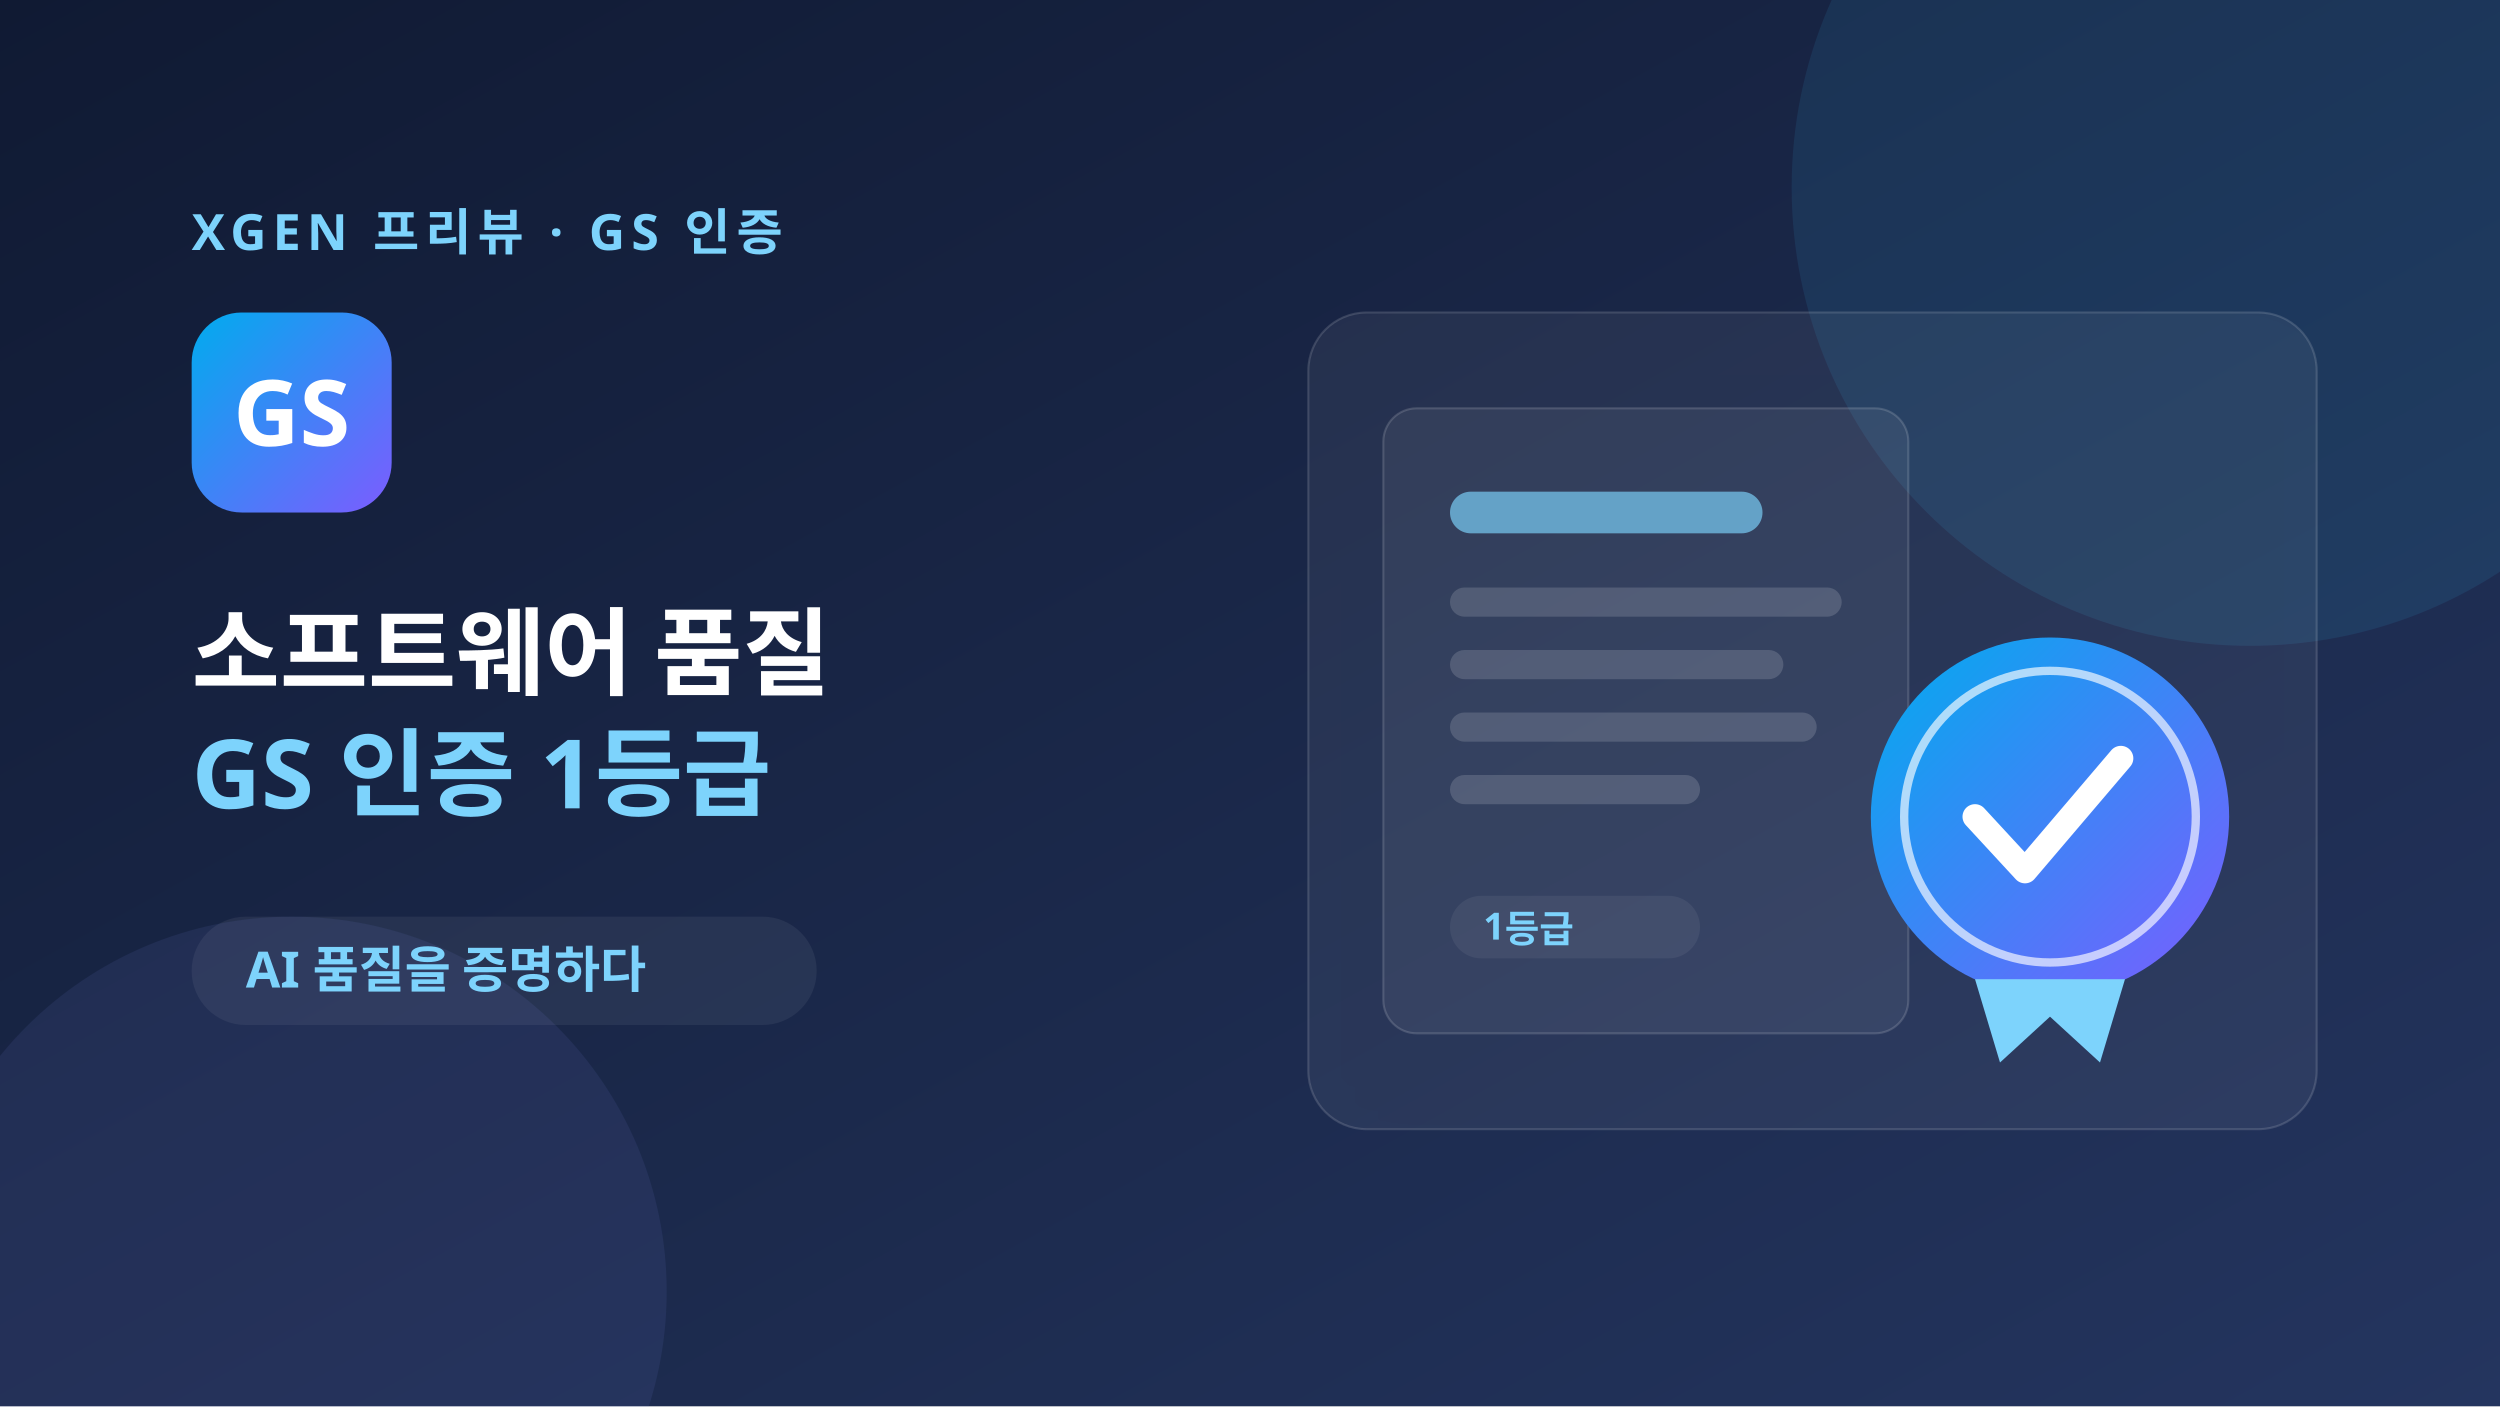
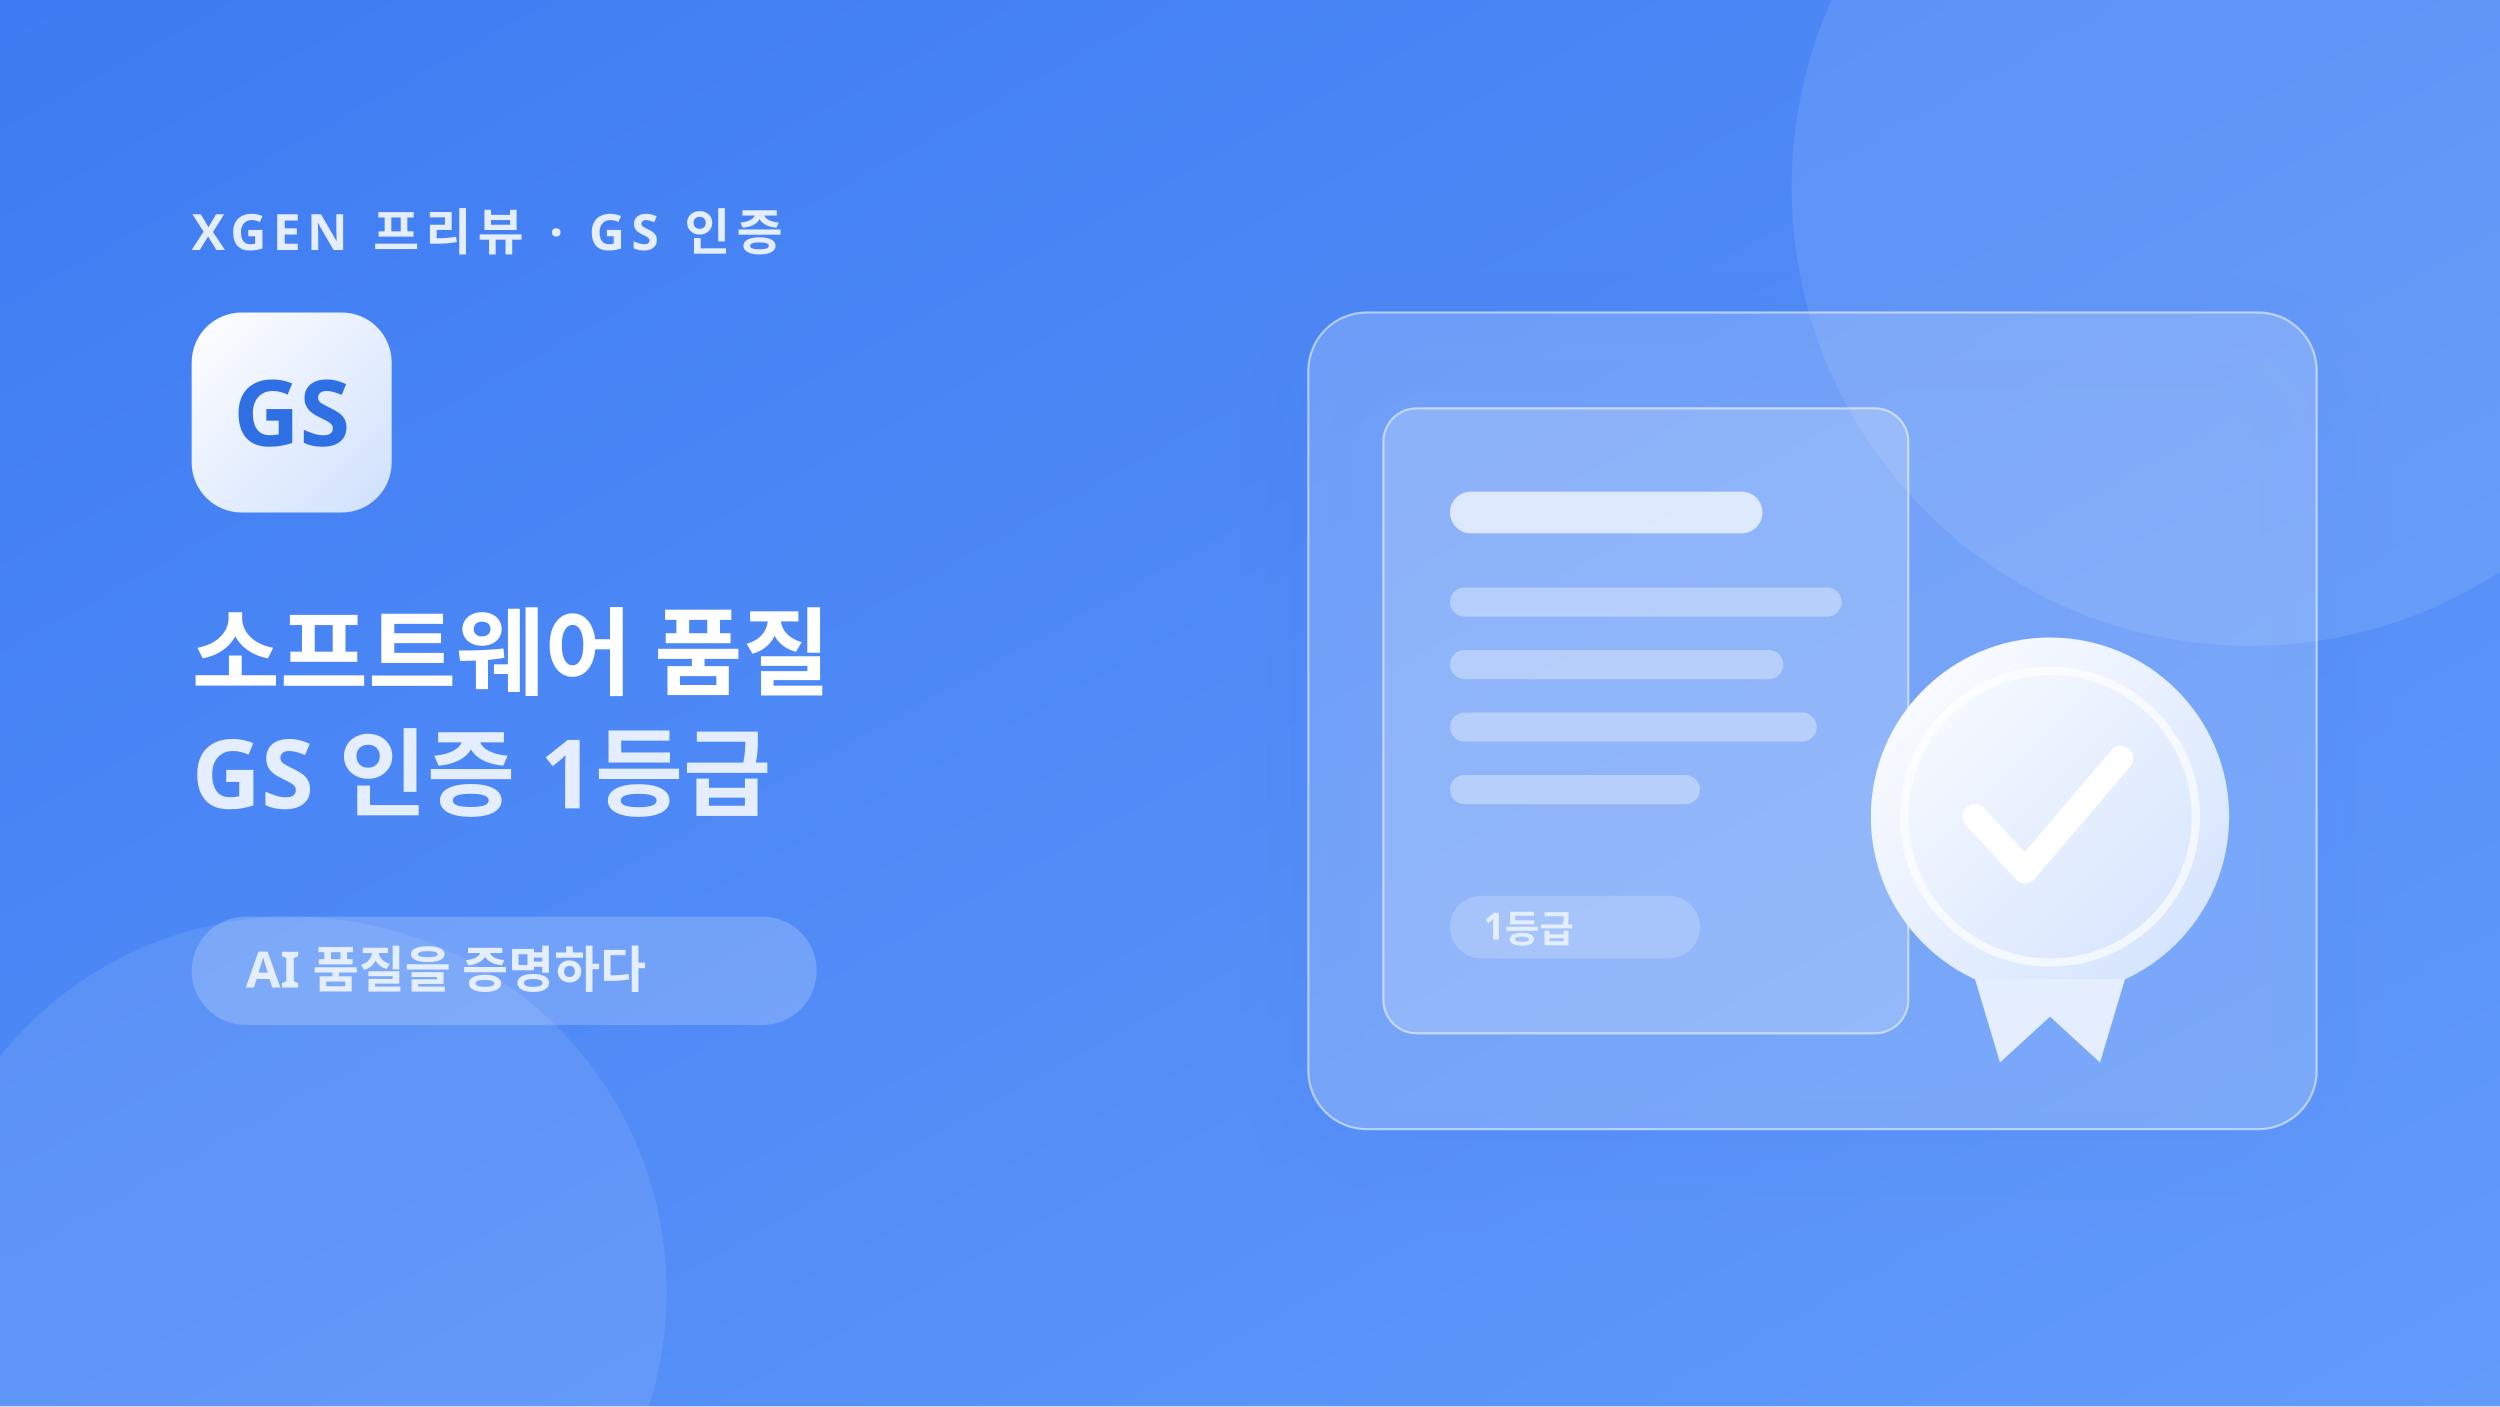
<svg xmlns="http://www.w3.org/2000/svg" viewBox="0 0 1200 675" role="img" aria-label="XGEN GS 인증 1등급 획득">
  <defs>
    <linearGradient id="bg" x1="0" y1="0" x2="1" y2="1">
-       <stop offset="0" stop-color="#101a33" />
-       <stop offset="1" stop-color="#24355f" />
+       <stop offset="0" stop-color="#3d7bf2" />
+       <stop offset="1" stop-color="#639bfb" />
    </linearGradient>
    <linearGradient id="badge" x1="0" y1="0" x2="1" y2="1">
-       <stop offset="0" stop-color="#00acee" />
-       <stop offset="1" stop-color="#7c5cff" />
+       <stop offset="0" stop-color="#ffffff" />
+       <stop offset="1" stop-color="#cfe0fd" />
    </linearGradient>
    <filter id="sh" x="-20%" y="-20%" width="140%" height="140%">
      <feDropShadow dx="0" dy="14" stdDeviation="22" flood-color="#1e3a8a" flood-opacity="0.14" />
    </filter>
  </defs>
  <rect width="1200" height="675" fill="url(#bg)" />
-   <circle cx="1080" cy="90" r="220" fill="#38bdf8" opacity="0.1" />
-   <circle cx="140" cy="620" r="180" fill="#818cf8" opacity="0.09" />
-   <text x="92" y="120" font-family="Pretendard,'Pretendard Variable','Malgun Gothic','Apple SD Gothic Neo','Noto Sans KR',sans-serif" font-size="24" font-weight="700" letter-spacing="3" fill="#7dd3fc">XGEN 프리뷰 · GS 인증</text>
+   <circle cx="1080" cy="90" r="220" fill="#ffffff" opacity="0.1" />
+   <circle cx="140" cy="620" r="180" fill="#ffffff" opacity="0.09" />
+   <text x="92" y="120" font-family="Pretendard,'Pretendard Variable','Malgun Gothic','Apple SD Gothic Neo','Noto Sans KR',sans-serif" font-size="24" font-weight="700" letter-spacing="3" fill="#e4eeff">XGEN 프리뷰 · GS 인증</text>
  <rect x="92" y="150" width="96" height="96" rx="24" fill="url(#badge)" />
-   <text x="140" y="214" text-anchor="middle" font-family="Pretendard,'Pretendard Variable','Malgun Gothic','Apple SD Gothic Neo','Noto Sans KR',sans-serif" font-size="44" font-weight="800" fill="#ffffff">GS</text>
+   <text x="140" y="214" text-anchor="middle" font-family="Pretendard,'Pretendard Variable','Malgun Gothic','Apple SD Gothic Neo','Noto Sans KR',sans-serif" font-size="44" font-weight="800" fill="#2f6fe4">GS</text>
  <text x="92" y="330" font-family="Pretendard,'Pretendard Variable','Malgun Gothic','Apple SD Gothic Neo','Noto Sans KR',sans-serif" font-size="46" font-weight="800" fill="#ffffff">소프트웨어 품질</text>
-   <text x="92" y="388" font-family="Pretendard,'Pretendard Variable','Malgun Gothic','Apple SD Gothic Neo','Noto Sans KR',sans-serif" font-size="46" font-weight="800" fill="#7dd3fc">GS 인증 1등급</text>
-   <rect x="92" y="440" width="300" height="52" rx="26" fill="#ffffff0f" />
-   <text x="118" y="474" font-family="Pretendard,'Pretendard Variable','Malgun Gothic','Apple SD Gothic Neo','Noto Sans KR',sans-serif" font-size="24" font-weight="700" fill="#7dd3fc">AI 품질을 증명하다</text>
+   <text x="92" y="388" font-family="Pretendard,'Pretendard Variable','Malgun Gothic','Apple SD Gothic Neo','Noto Sans KR',sans-serif" font-size="46" font-weight="800" fill="#e4eeff">GS 인증 1등급</text>
+   <rect x="92" y="440" width="300" height="52" rx="26" fill="#ffffff33" />
+   <text x="118" y="474" font-family="Pretendard,'Pretendard Variable','Malgun Gothic','Apple SD Gothic Neo','Noto Sans KR',sans-serif" font-size="24" font-weight="700" fill="#e4eeff">AI 품질을 증명하다</text>
  <g filter="url(#sh)">
-     <rect x="628" y="150" width="484" height="392" rx="28" fill="#ffffff0d" stroke="#ffffff24" />
+     <rect x="628" y="150" width="484" height="392" rx="28" fill="#ffffff2e" stroke="#ffffff8c" />
  </g>
-   <rect x="664" y="196" width="252" height="300" rx="16" fill="#ffffff0f" stroke="#ffffff26" />
-   <rect x="696" y="236" width="150" height="20" rx="10" fill="#7dd3fcaa" />
-   <rect x="696" y="282" width="188" height="14" rx="7" fill="#ffffff26" />
-   <rect x="696" y="312" width="160" height="14" rx="7" fill="#ffffff26" />
-   <rect x="696" y="342" width="176" height="14" rx="7" fill="#ffffff26" />
-   <rect x="696" y="372" width="120" height="14" rx="7" fill="#ffffff26" />
-   <rect x="696" y="430" width="120" height="30" rx="15" fill="#ffffff0f" />
-   <text x="712" y="451" font-family="Pretendard,'Pretendard Variable','Malgun Gothic','Apple SD Gothic Neo','Noto Sans KR',sans-serif" font-size="18" font-weight="700" fill="#7dd3fc">1등급</text>
+   <rect x="664" y="196" width="252" height="300" rx="16" fill="#ffffff33" stroke="#ffffff8c" />
+   <rect x="696" y="236" width="150" height="20" rx="10" fill="#ffffffb3" />
+   <rect x="696" y="282" width="188" height="14" rx="7" fill="#ffffff59" />
+   <rect x="696" y="312" width="160" height="14" rx="7" fill="#ffffff59" />
+   <rect x="696" y="342" width="176" height="14" rx="7" fill="#ffffff59" />
+   <rect x="696" y="372" width="120" height="14" rx="7" fill="#ffffff59" />
+   <rect x="696" y="430" width="120" height="30" rx="15" fill="#ffffff33" />
+   <text x="712" y="451" font-family="Pretendard,'Pretendard Variable','Malgun Gothic','Apple SD Gothic Neo','Noto Sans KR',sans-serif" font-size="18" font-weight="700" fill="#e4eeff">1등급</text>
  <circle cx="984" cy="392" r="86" fill="url(#badge)" />
  <circle cx="984" cy="392" r="70" fill="none" stroke="#ffffff" stroke-width="4" opacity="0.65" />
  <path d="M948 392 l24 26 46 -54" fill="none" stroke="#ffffff" stroke-width="12" stroke-linecap="round" stroke-linejoin="round" />
-   <path d="M948 470 l12 40 24 -22 24 22 12 -40 z" fill="#7dd3fc" />
+   <path d="M948 470 l12 40 24 -22 24 22 12 -40 z" fill="#e4eeff" />
</svg>
